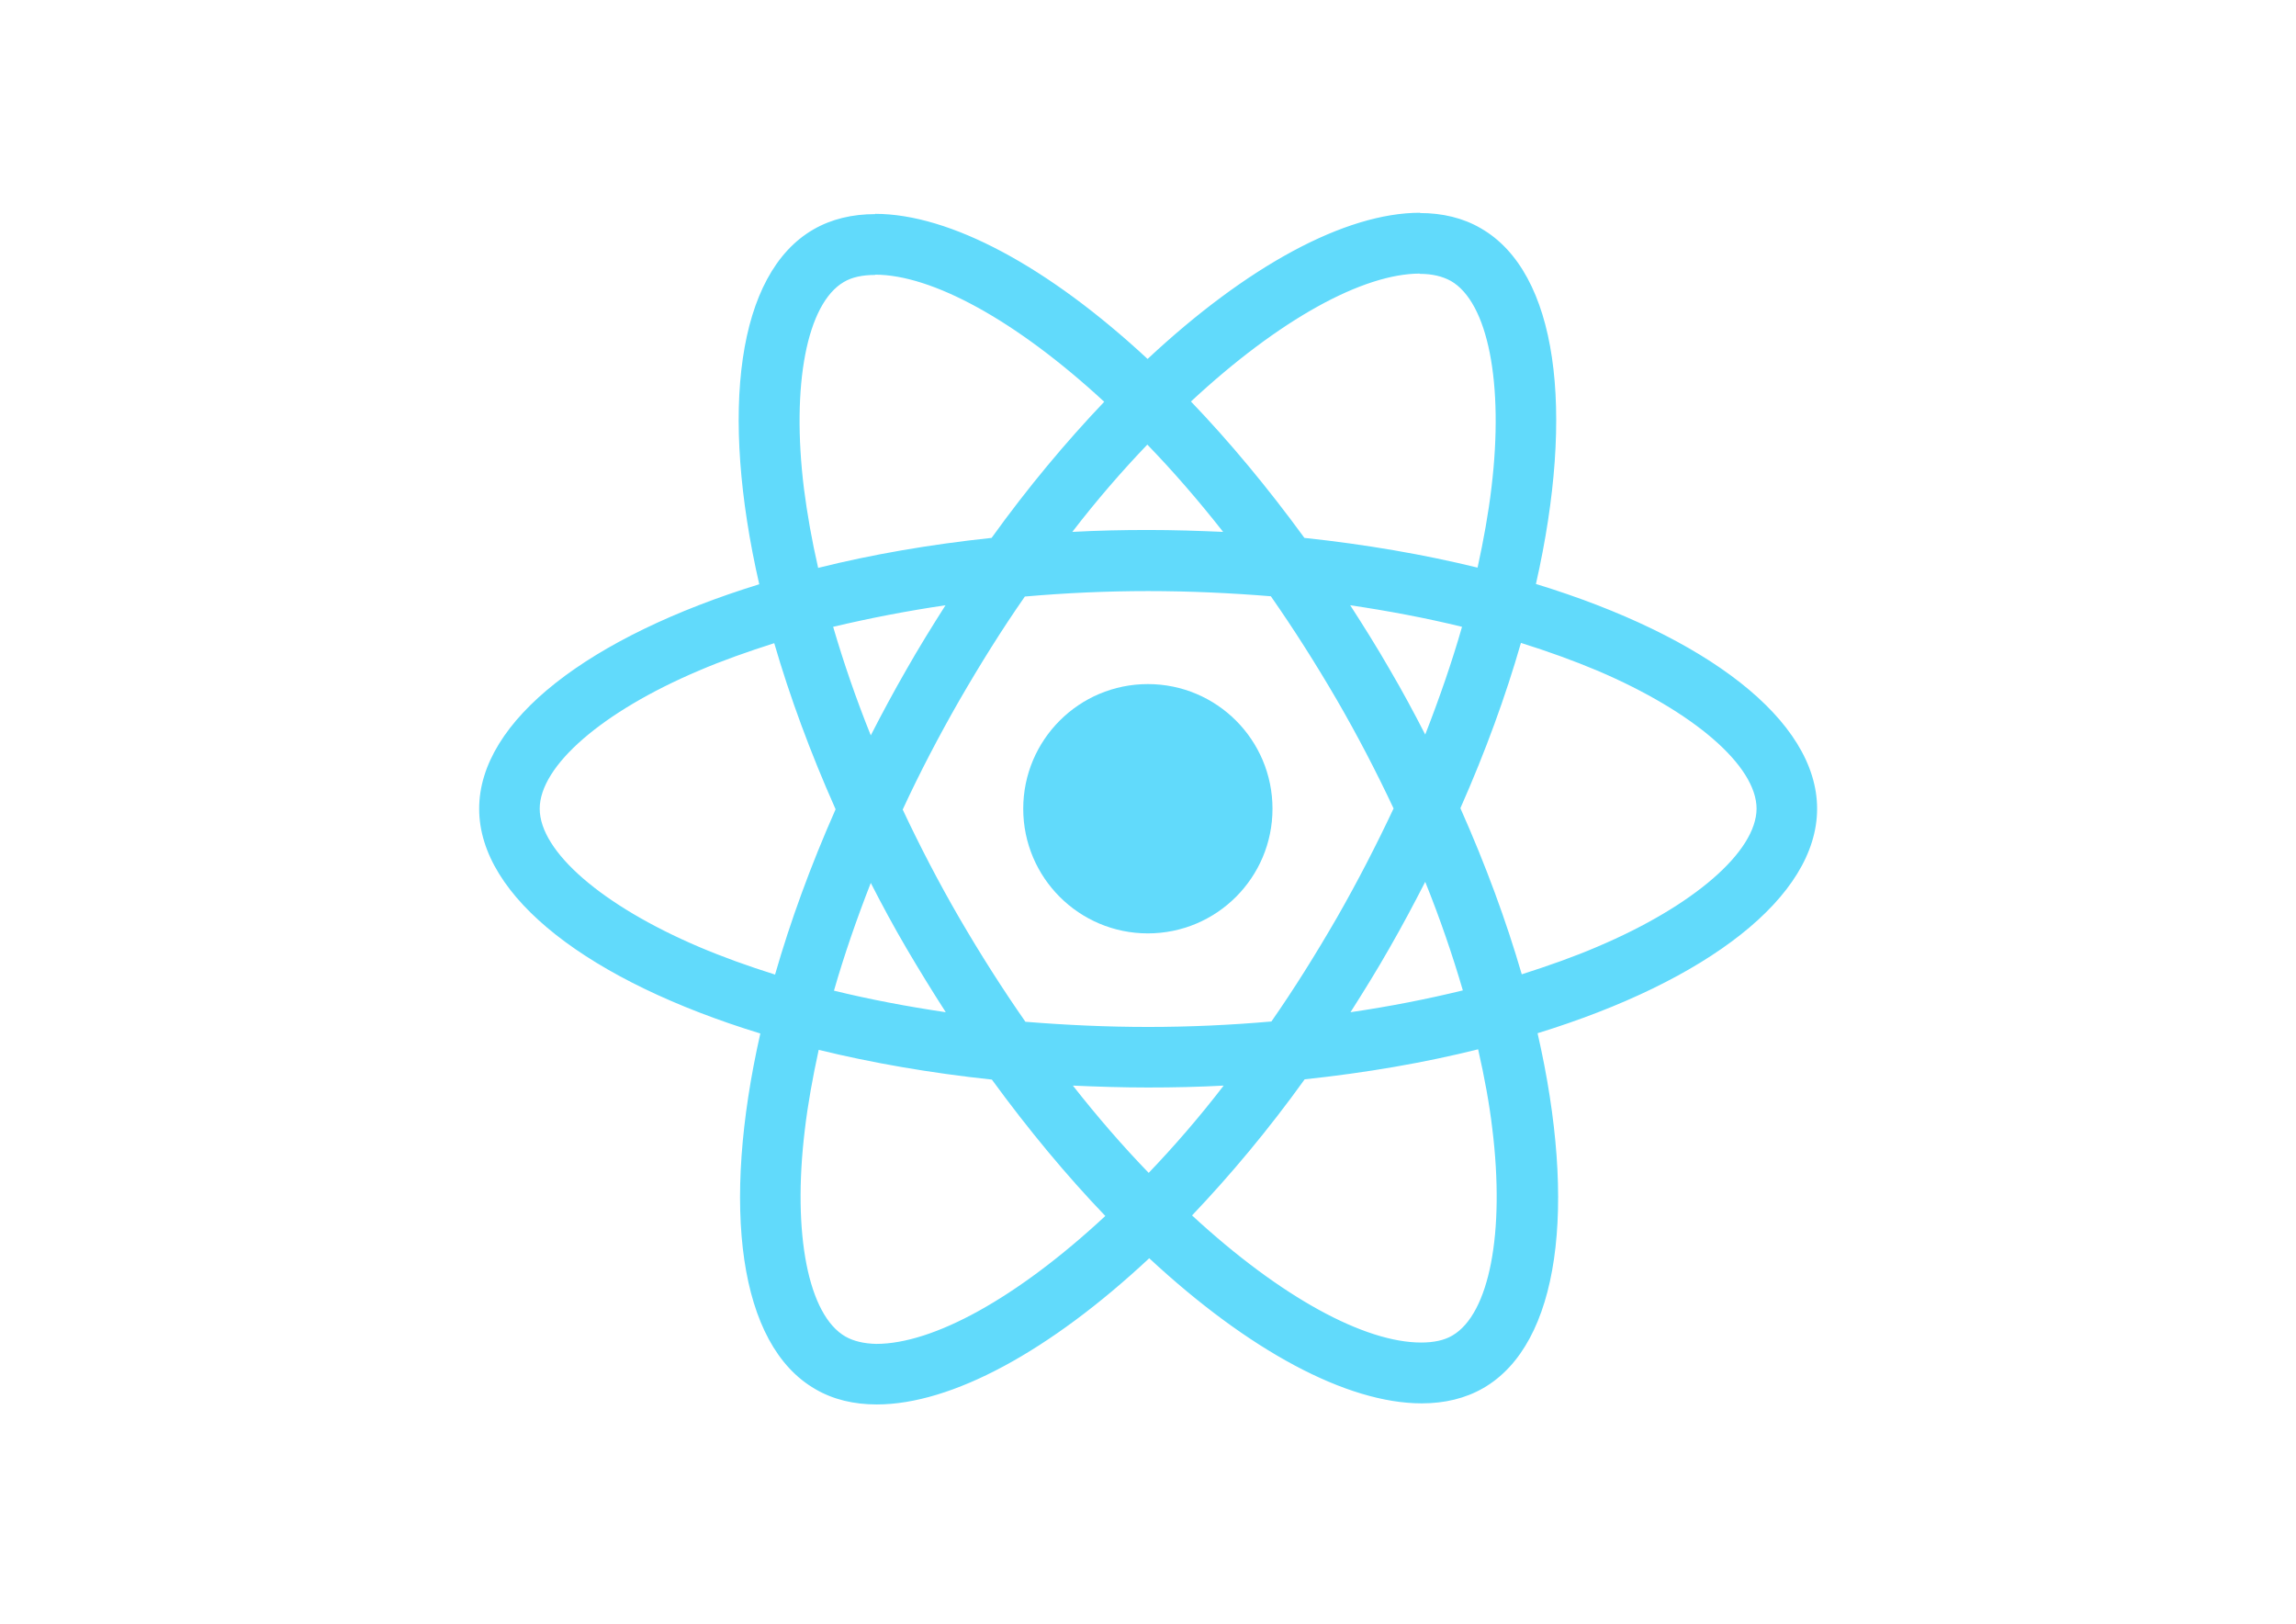
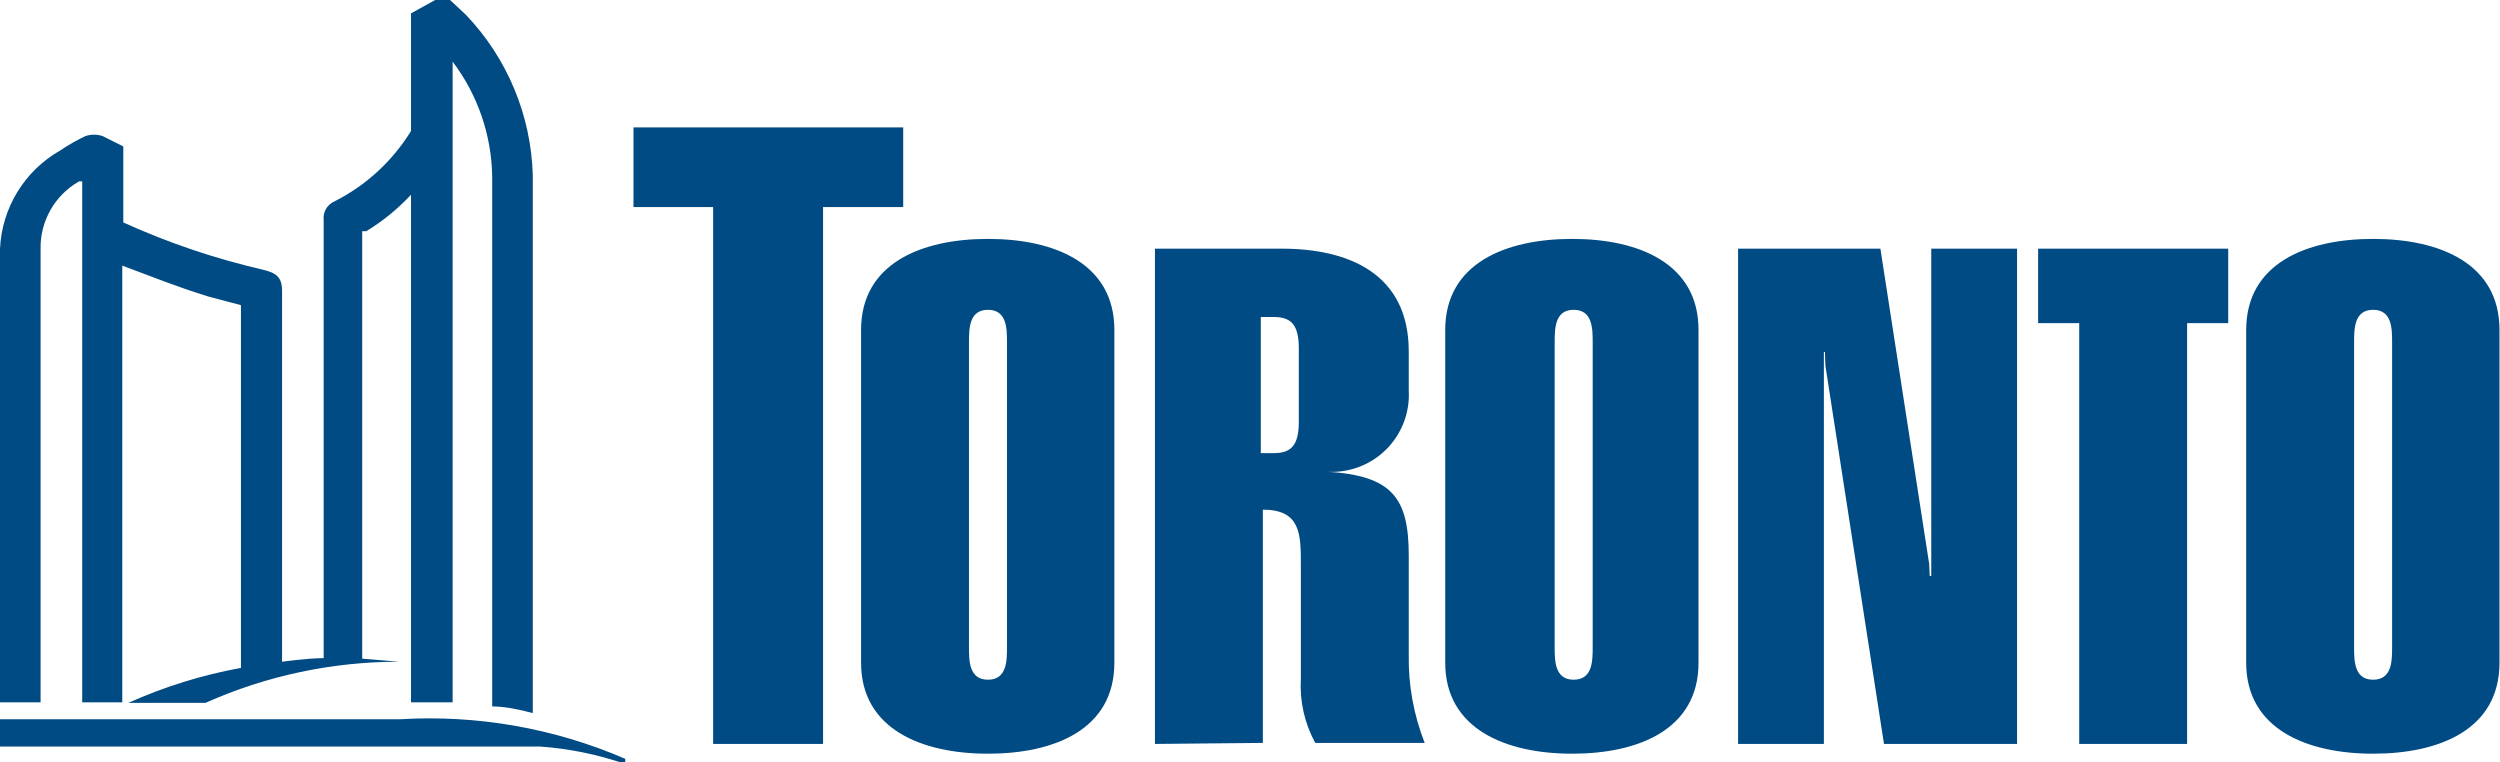
- <svg xmlns="http://www.w3.org/2000/svg" viewBox="0 0 841.9 595.3">
-   <g fill="#61DAFB">
-     <path d="M666.3 296.5c0-32.5-40.7-63.3-103.1-82.4 14.4-63.6 8-114.2-20.2-130.4-6.5-3.8-14.1-5.6-22.4-5.6v22.3c4.6 0 8.3.9 11.4 2.6 13.6 7.8 19.5 37.5 14.9 75.7-1.1 9.4-2.9 19.3-5.1 29.4-19.6-4.8-41-8.5-63.5-10.9-13.5-18.5-27.5-35.3-41.6-50 32.6-30.3 63.2-46.9 84-46.9V78c-27.5 0-63.5 19.6-99.9 53.6-36.4-33.8-72.4-53.2-99.9-53.2v22.3c20.7 0 51.4 16.5 84 46.6-14 14.7-28 31.4-41.3 49.9-22.6 2.4-44 6.1-63.6 11-2.3-10-4-19.7-5.2-29-4.7-38.2 1.1-67.9 14.6-75.8 3-1.8 6.9-2.6 11.5-2.6V78.5c-8.4 0-16 1.8-22.6 5.6-28.1 16.2-34.4 66.7-19.9 130.1-62.2 19.2-102.7 49.9-102.7 82.3 0 32.5 40.7 63.3 103.1 82.4-14.4 63.6-8 114.2 20.2 130.4 6.5 3.8 14.1 5.6 22.5 5.6 27.5 0 63.5-19.6 99.9-53.6 36.4 33.8 72.4 53.2 99.9 53.2 8.4 0 16-1.8 22.6-5.6 28.1-16.2 34.4-66.7 19.9-130.1 62-19.1 102.5-49.9 102.5-82.3zm-130.2-66.7c-3.7 12.9-8.3 26.2-13.5 39.5-4.1-8-8.4-16-13.1-24-4.6-8-9.5-15.8-14.4-23.4 14.2 2.1 27.9 4.7 41 7.9zm-45.8 106.5c-7.8 13.5-15.8 26.3-24.1 38.2-14.9 1.3-30 2-45.2 2-15.1 0-30.2-.7-45-1.9-8.3-11.9-16.4-24.6-24.2-38-7.6-13.1-14.5-26.4-20.8-39.8 6.2-13.4 13.2-26.8 20.7-39.9 7.8-13.5 15.8-26.3 24.1-38.2 14.9-1.3 30-2 45.2-2 15.1 0 30.2.7 45 1.9 8.3 11.9 16.4 24.6 24.2 38 7.6 13.1 14.5 26.4 20.8 39.8-6.3 13.4-13.2 26.8-20.7 39.9zm32.3-13c5.4 13.4 10 26.8 13.8 39.8-13.1 3.2-26.9 5.9-41.2 8 4.9-7.7 9.8-15.6 14.4-23.7 4.6-8 8.9-16.1 13-24.1zM421.2 430c-9.3-9.6-18.6-20.3-27.8-32 9 .4 18.2.7 27.5.7 9.4 0 18.7-.2 27.8-.7-9 11.7-18.3 22.4-27.5 32zm-74.4-58.9c-14.2-2.1-27.9-4.7-41-7.9 3.7-12.9 8.3-26.2 13.5-39.5 4.1 8 8.4 16 13.1 24 4.7 8 9.5 15.8 14.4 23.4zM420.7 163c9.3 9.6 18.6 20.3 27.8 32-9-.4-18.2-.7-27.5-.7-9.4 0-18.7.2-27.8.7 9-11.7 18.3-22.4 27.5-32zm-74 58.9c-4.9 7.7-9.8 15.6-14.4 23.7-4.6 8-8.9 16-13 24-5.4-13.4-10-26.8-13.8-39.8 13.1-3.1 26.9-5.8 41.2-7.9zm-90.5 125.2c-35.4-15.1-58.3-34.9-58.3-50.6 0-15.7 22.9-35.6 58.3-50.6 8.6-3.7 18-7 27.7-10.1 5.7 19.6 13.2 40 22.5 60.9-9.2 20.8-16.6 41.1-22.2 60.6-9.9-3.1-19.3-6.5-28-10.2zM310 490c-13.6-7.8-19.5-37.5-14.9-75.7 1.1-9.4 2.9-19.3 5.1-29.4 19.6 4.8 41 8.5 63.5 10.9 13.5 18.5 27.5 35.3 41.6 50-32.6 30.3-63.2 46.9-84 46.9-4.5-.1-8.3-1-11.3-2.7zm237.2-76.2c4.7 38.2-1.1 67.9-14.6 75.8-3 1.8-6.9 2.6-11.5 2.6-20.7 0-51.4-16.5-84-46.6 14-14.7 28-31.4 41.3-49.9 22.6-2.4 44-6.1 63.6-11 2.3 10.1 4.1 19.8 5.2 29.1zm38.5-66.7c-8.6 3.7-18 7-27.7 10.1-5.7-19.6-13.2-40-22.5-60.9 9.2-20.8 16.6-41.1 22.2-60.6 9.9 3.1 19.3 6.5 28.1 10.2 35.4 15.1 58.3 34.9 58.3 50.6-.1 15.7-23 35.6-58.4 50.6zM320.8 78.4z" />
-     <circle cx="420.9" cy="296.5" r="45.7" />
-     <path d="M520.5 78.1z" />
-   </g>
+ <svg xmlns="http://www.w3.org/2000/svg" width="48.66" height="14.83" viewBox="0 0 48.66 14.83">
+   <defs>
+     <style>.a{fill:#004B84;}</style>
+   </defs>
+   <path class="a" d="M16.76 6.42c0-1.29 1.17-1.77 2.47-1.77s2.46.48 2.46 1.77v6.48c0 1.3-1.17 1.77-2.46 1.77s-2.47-.48-2.47-1.77zm2.84.25c0-.27 0-.64-.37-.64s-.37.37-.37.64v5.92c0 .27 0 .64.37.64s.37-.37.37-.64zM22.48 14.48v-9.64h2.47c1.29 0 2.47.48 2.47 2v.76a1.5 1.5 0 0 1-1.62 1.58c1.32.07 1.62.53 1.62 1.64v1.92a4.48 4.48 0 0 0 .31 1.72h-2.13a2.32 2.32 0 0 1-.28-1.25v-2.21c0-.6 0-1.08-.74-1.08v4.54zm2.06-5.66h.25c.34 0 .49-.15.49-.61v-1.43c0-.46-.15-.61-.49-.61h-.25zM28.13 6.42c0-1.29 1.17-1.77 2.47-1.77s2.46.48 2.46 1.77v6.48c0 1.3-1.17 1.77-2.46 1.77s-2.47-.48-2.47-1.77zm2.87.25c0-.27 0-.64-.37-.64s-.37.37-.37.64v5.92c0 .27 0 .64.37.64s.37-.37.37-.64zM33.83 14.48v-9.64h2.77l.95 6.14.01.23h.03v-6.37h1.67v9.64h-2.59l-1.14-7.36-.01-.27h-.02v7.63h-1.67zM43.72 6.42c0-1.29 1.17-1.77 2.47-1.77s2.46.48 2.46 1.77v6.48c0 1.3-1.17 1.77-2.46 1.77s-2.47-.48-2.47-1.77zm2.84.25c0-.27 0-.64-.37-.64s-.37.37-.37.64v5.92c0 .27 0 .64.37.64s.37-.37.37-.64zM43.37 4.84h-3.7v1.45h.8v8.19h2.1v-8.19h.8v-1.45zM17.58 2.48h-5.25v1.55h1.55v10.45h2.14v-10.45h1.56v-1.55zM12.17 14.83v-.06a9.59 9.59 0 0 0-4.39-.77h-7.78v.53h10.5a6.47 6.47 0 0 1 1.67.34M9.07.29l-.31-.29a.37.37 0 0 0-.29 0l-.47.26v2.29a3.72 3.72 0 0 1-1.49 1.37.35.35 0 0 0-.21.36v8.53c-.31 0-.81.07-.81.07v-7.22c0-.27-.12-.35-.37-.41a14.42 14.42 0 0 1-2.72-.92v-1.48l-.4-.2a.52.52 0 0 0-.34 0 3.8 3.8 0 0 0-.49.28 2.32 2.32 0 0 0-1.17 1.92v8.82h.79v-8.82a1.48 1.48 0 0 1 .75-1.32h.06v10.14h.78v-8.5c.62.23 1 .39 1.67.6l.64.17v7.06a9.5 9.5 0 0 0-2.19.68h1.5a9.23 9.23 0 0 1 3.77-.8l-.72-.06v-8.32h.08a4.11 4.11 0 0 0 .87-.71v9.88h.81v-12.47a3.8 3.8 0 0 1 .77 2.23v10.32c.24 0 .54.06.79.13v-10.47a4.71 4.71 0 0 0-1.3-3.12" />
</svg>
